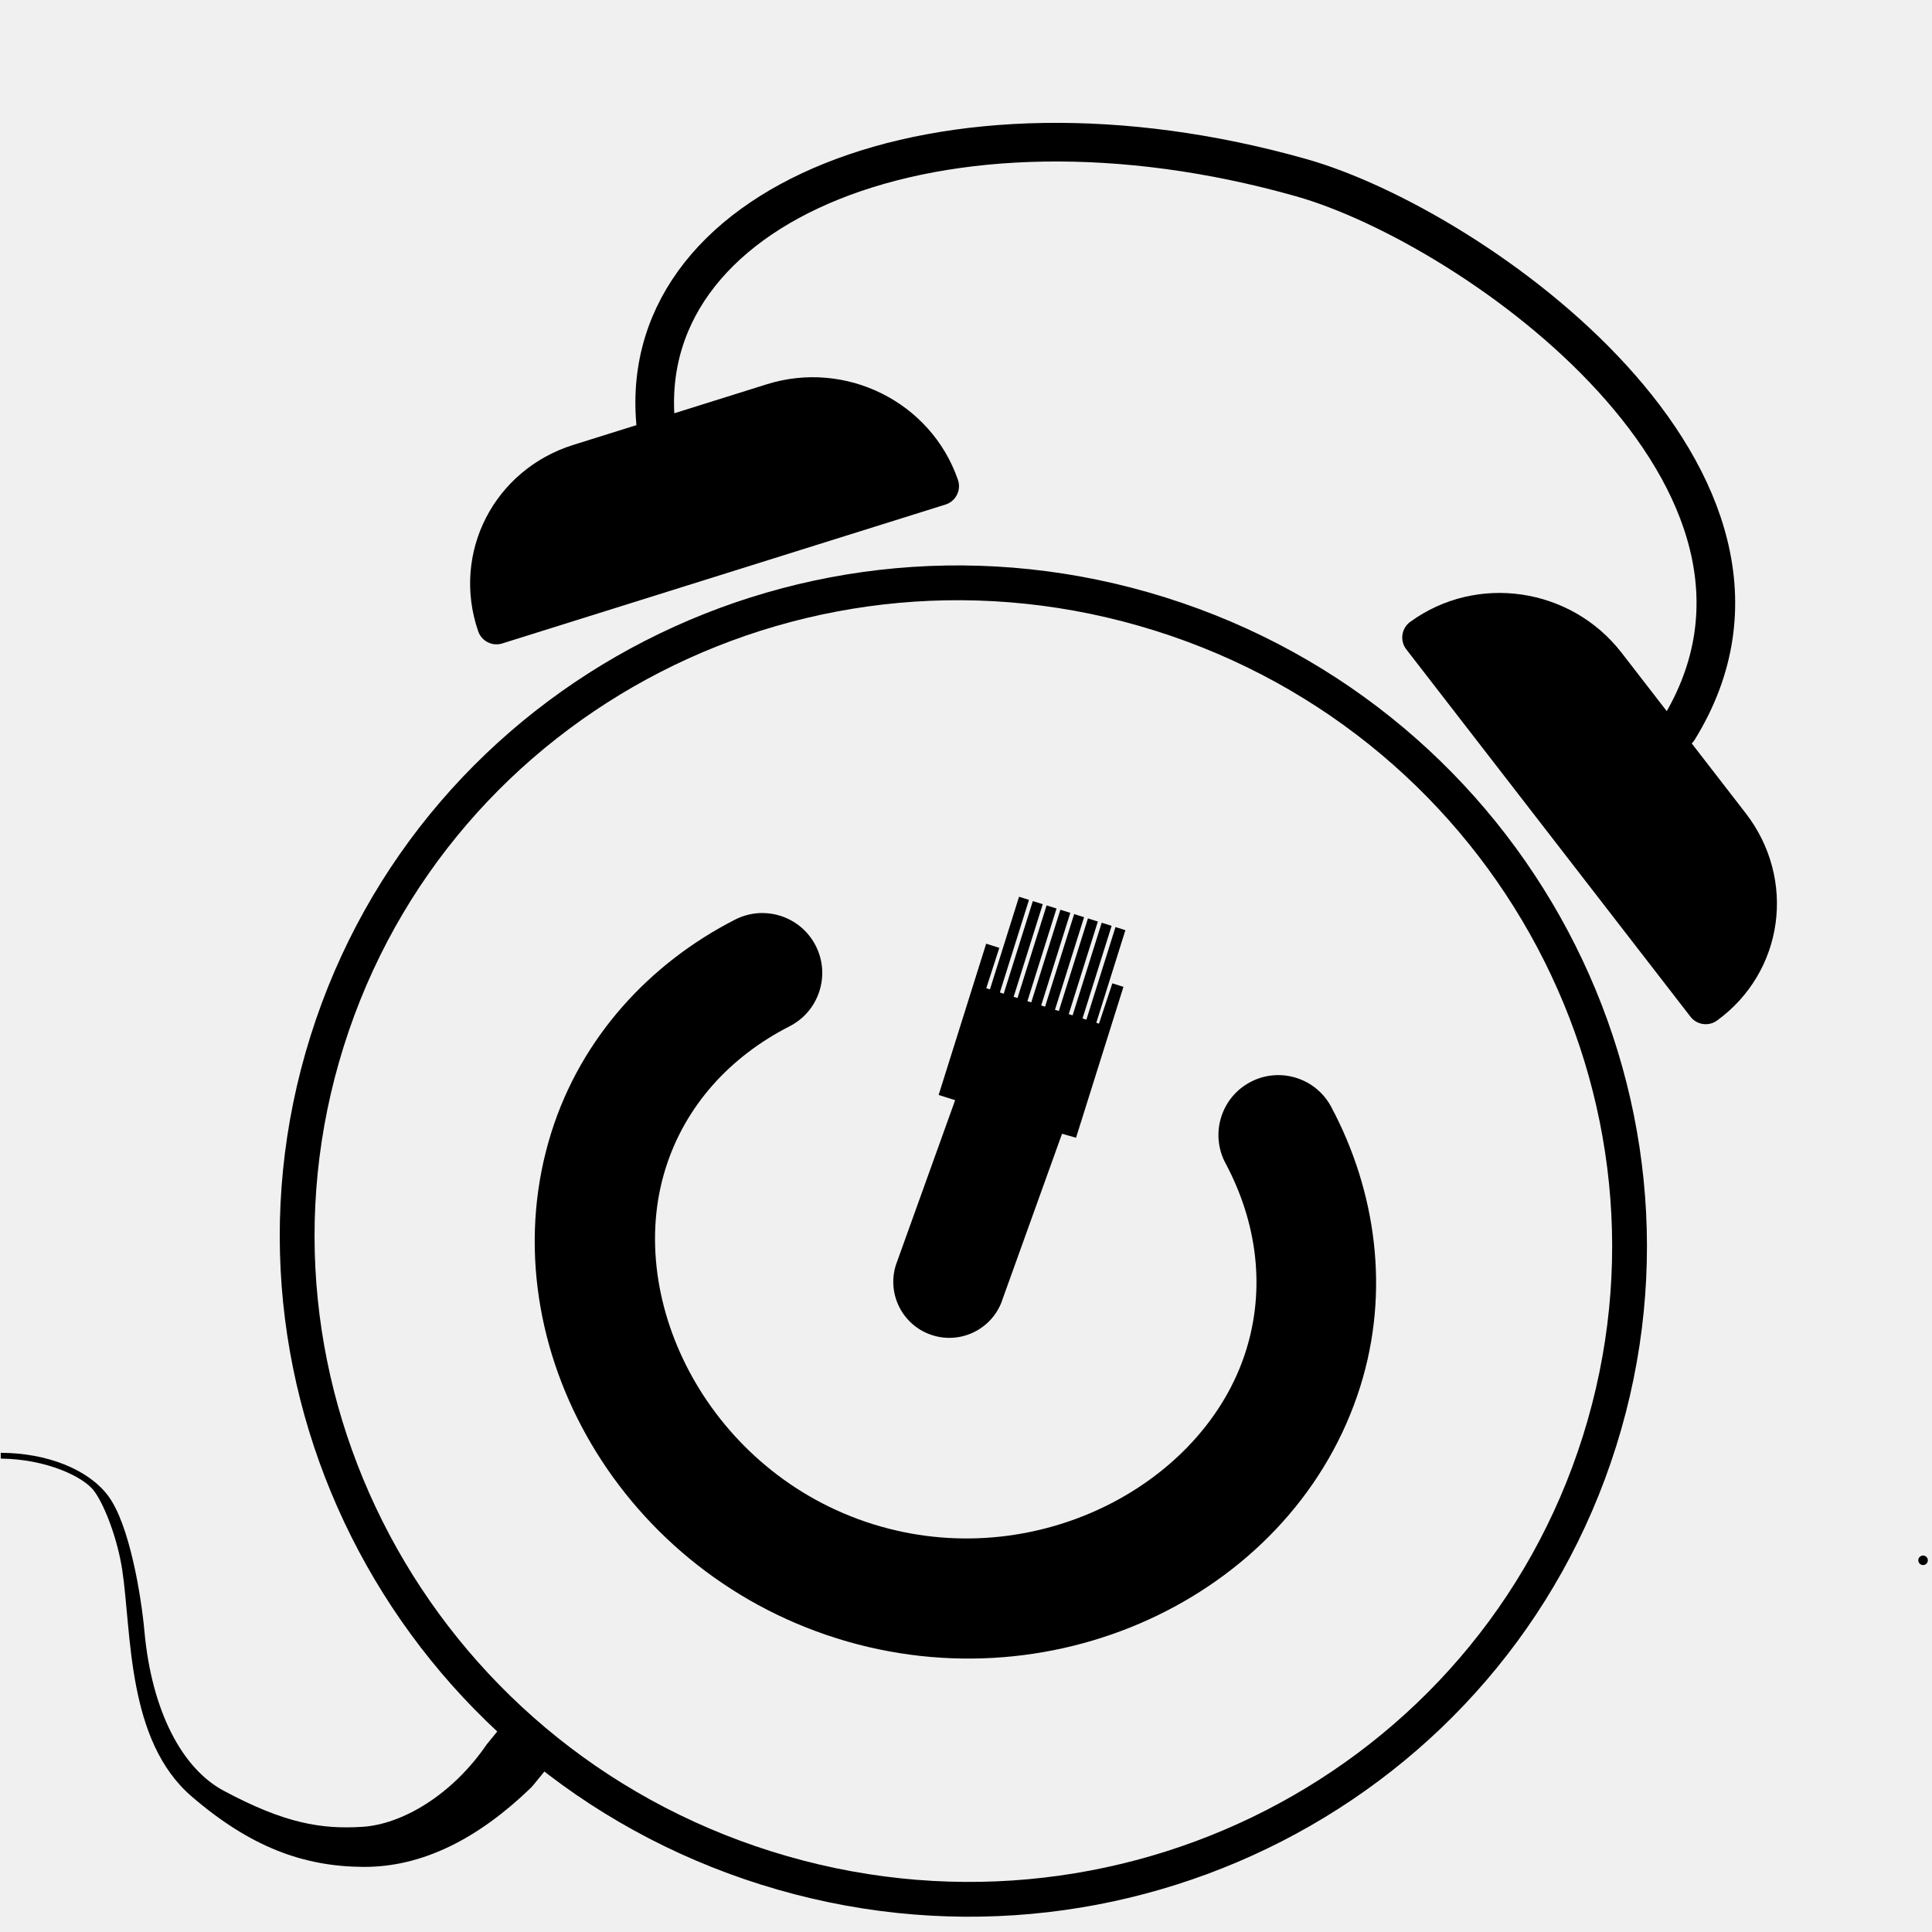
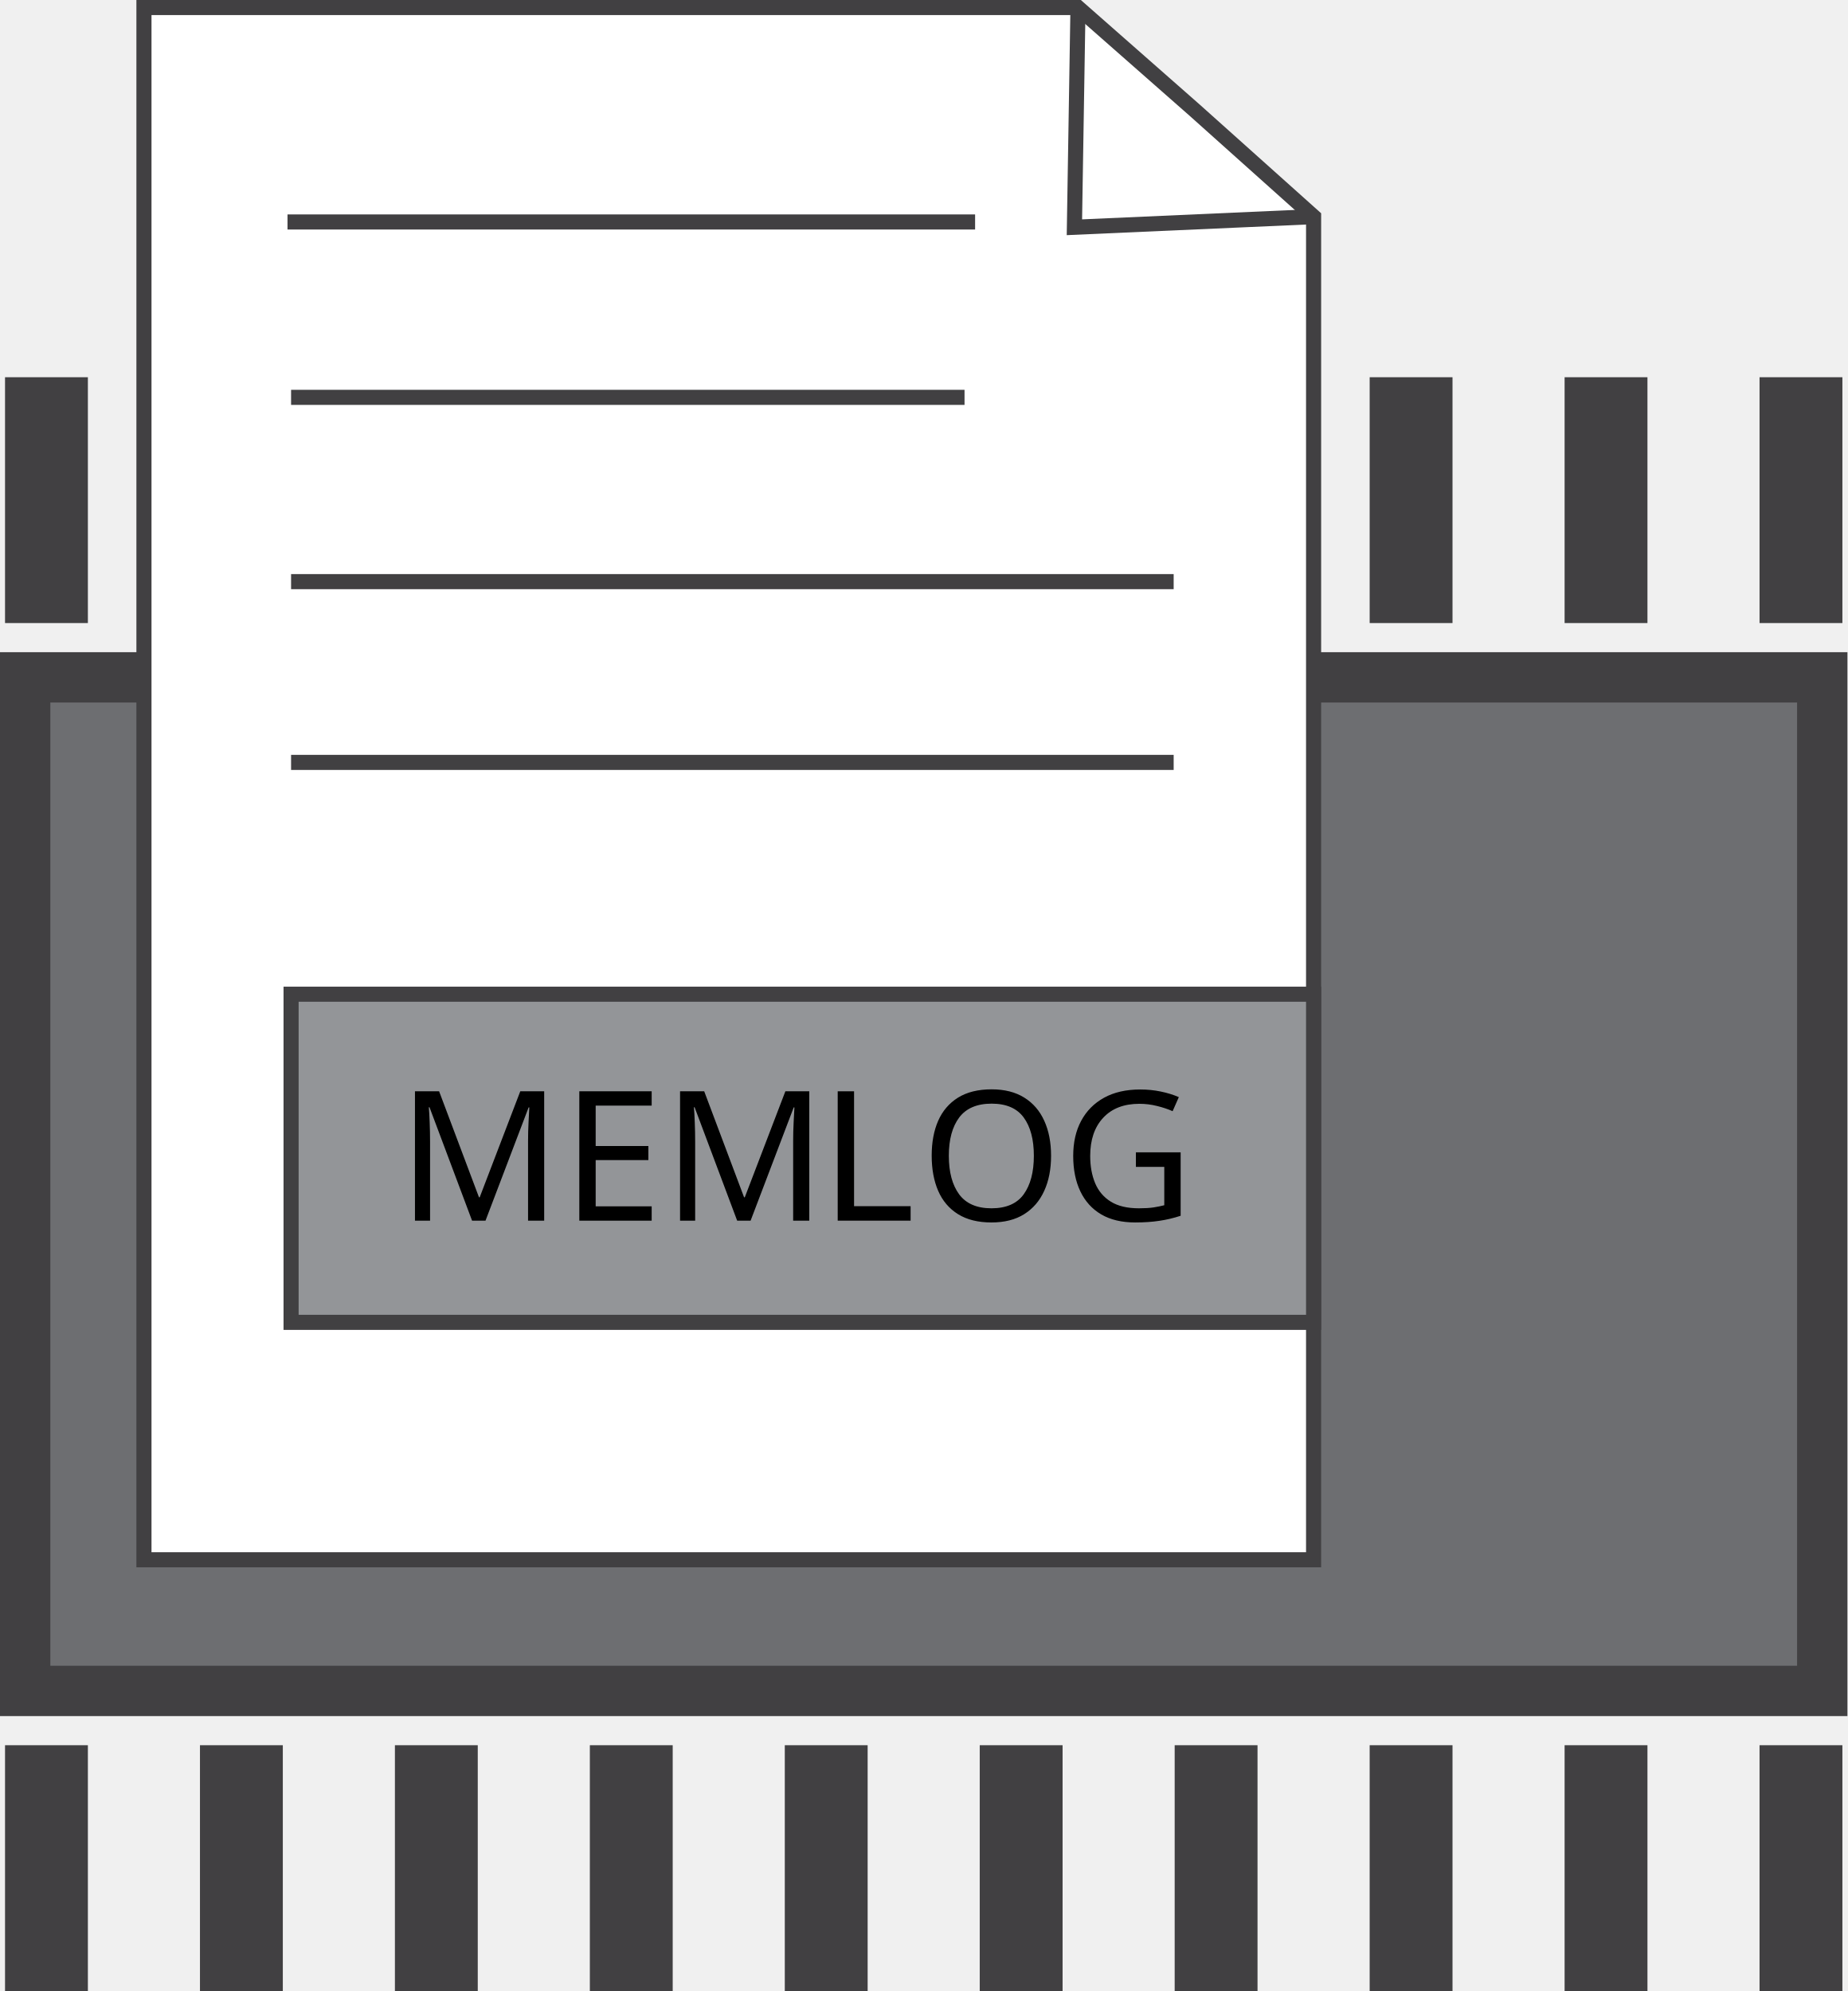
- <svg xmlns="http://www.w3.org/2000/svg" width="500" height="500" version="1.2" viewBox="-.8 -.5 500 500" xml:space="preserve">
-   <g transform="matrix(.82249 0 0 .82249 133.41 193.77)">
-     <g transform="rotate(17.439 135.29 163.77)">
-       <path transform="matrix(1.1599 -.36438 .36438 1.1599 -269.32 -128.37)" d="m263.73 232.09-0.027 0.08-7.506 23.891-0.953-0.299 3.377-10.453-3.402-1.07-0.094 0.301-12.209 38.85 4.273 1.344-15.343 42.67c-2.4 7.64 1.849 15.778 9.488 18.178 7.64 2.4 15.778-1.847 18.178-9.486l15.343-42.67 3.621 1.037 12.273-39.057-2.873-0.904-3.457 10.43-0.559-0.174 2e-3 -4e-3 -0.141-0.045 7.531-23.969-2.564-0.807-0.025 0.082-7.508 23.889-1-0.314 7.533-23.971-2.566-0.807-0.025 0.082-7.508 23.889-1-0.314 7.533-23.969-2.566-0.807-0.025 0.08-7.508 23.889-0.998-0.312 7.533-23.971-2.566-0.807-0.025 0.082-7.508 23.889-1-0.314 7.533-23.971-2.566-0.807-0.025 0.082-7.508 23.889-0.998-0.312 7.533-23.973-2.566-0.805-0.025 0.08-7.508 23.891-1-0.314 7.533-23.971-2.566-0.807-0.025 0.08-7.508 23.891-0.998-0.312 7.533-23.973zm-66.236 4.213c-2.495-0.031-4.982 0.54-7.244 1.695-22.053 11.265-39.825 30.437-47.574 55.104-16.603 52.854 16.356 112.84 73.883 130.92 57.401 18.032 118.84-12.182 135.47-65.15 7.749-24.667 4.132-50.556-7.518-72.408-4.027-7.554-13.416-10.414-20.971-6.387-7.554 4.027-10.412 13.417-6.385 20.971 8.181 15.347 10.384 32.34 5.297 48.535-10.955 34.873-54.844 57.983-96.607 44.863-41.885-13.158-64.52-57.28-53.598-92.049 5.087-16.195 16.612-28.876 32.1-36.787 7.624-3.894 10.646-13.232 6.752-20.855-1.892-3.703-5.191-6.49-9.158-7.736-1.454-0.457-2.954-0.692-4.451-0.711z" color="#000000" color-rendering="auto" dominant-baseline="auto" image-rendering="auto" shape-rendering="auto" solid-color="#000000" stop-color="#000000" style="font-feature-settings:normal;font-variant-alternates:normal;font-variant-caps:normal;font-variant-east-asian:normal;font-variant-ligatures:normal;font-variant-numeric:normal;font-variant-position:normal;font-variation-settings:normal;inline-size:0;isolation:auto;mix-blend-mode:normal;shape-margin:0;shape-padding:0;text-decoration-color:#000000;text-decoration-line:none;text-decoration-style:solid;text-indent:0;text-orientation:mixed;text-transform:none;white-space:normal" />
-       <circle cx="455.1" cy="158.68" r="1.5" />
-       <ellipse cx="136.9" cy="153.35" rx="209.84" ry="206.79" fill="none" stroke="#000" stroke-linecap="round" stroke-linejoin="round" stroke-width="10.95" />
-       <path d="m-51.789-43.885 52.353-36.439c18.724-13.032 44.607-8.894 58.035 9.278l-119.95 83.486c-13.428-18.172-9.164-43.294 9.56-56.326z" stroke="#000" stroke-linecap="round" stroke-linejoin="round" stroke-width="12.158" />
-       <path d="m327.92-43.885-52.353-36.439c-18.724-13.032-44.607-8.894-58.035 9.278l119.95 83.486c13.428-18.172 9.164-43.294-9.56-56.326z" stroke="#000" stroke-linecap="round" stroke-linejoin="round" stroke-width="12.158" />
-       <path d="m303.28-67.632c22.71-89.282-108.57-131.72-165.21-130.1-118.2 3.381-200 71.627-169.46 137.32" fill="none" stroke="#000" stroke-linecap="round" stroke-linejoin="round" stroke-width="12.158" />
-     </g>
-     <path d="m-162.95 220.93 0.03 1.827c14.448 0.15 26.073 5.769 29.343 10.169 3.27 4.4 7.382 15.014 8.871 24.927 2.977 19.826 1.386 53.57 21.781 71.161 18.637 16.075 35.388 22.096 54.053 22.212 18.664 0.116 36.203-8.955 52.646-24.795 0.279-0.269 0.542-0.554 0.787-0.854l6.043-7.406-15.068-12.301-5.555 6.803c-11.055 16.156-26.813 25.176-39.113 25.947-12.854 0.806-24.408-1.019-43.749-11.403-12.856-6.902-22.548-24.769-24.855-50.189-0.989-10.9-4.649-33.553-11.42-42.568-6.279-8.36-19.263-13.477-33.794-13.53z" color="#000000" color-rendering="auto" dominant-baseline="auto" fill-rule="evenodd" image-rendering="auto" shape-rendering="auto" solid-color="#000000" stop-color="#000000" style="font-feature-settings:normal;font-variant-alternates:normal;font-variant-caps:normal;font-variant-east-asian:normal;font-variant-ligatures:normal;font-variant-numeric:normal;font-variant-position:normal;font-variation-settings:normal;inline-size:0;isolation:auto;mix-blend-mode:normal;shape-margin:0;shape-padding:0;text-decoration-color:#000000;text-decoration-line:none;text-decoration-style:solid;text-indent:0;text-orientation:mixed;text-transform:none;white-space:normal" />
-   </g>
+ <svg xmlns="http://www.w3.org/2000/svg" id="Layer_1" data-name="Layer 1" viewBox="0 0 367.04 395.64">
+   <defs>
+     <style>
+       .cls-1 {
+         fill: none;
+       }
+ 
+       .cls-1, .cls-2, .cls-3, .cls-4, .cls-5 {
+         stroke: #414042;
+         stroke-miterlimit: 10;
+       }
+ 
+       .cls-1, .cls-4, .cls-5 {
+         stroke-width: 3px;
+       }
+ 
+       .cls-2 {
+         fill: #6d6e71;
+         stroke-width: 10px;
+       }
+ 
+       .cls-3 {
+         fill: #414042;
+         stroke-width: 8px;
+       }
+ 
+       .cls-6 {
+         font-family: ArialRoundedMTBold, 'Arial Rounded MT Bold';
+         font-size: 36px;
+       }
+ 
+       .cls-7 {
+         letter-spacing: -.05em;
+       }
+ 
+       .cls-4 {
+         fill: #939598;
+       }
+ 
+       .cls-5 {
+         fill: #fff;
+       }
+     </style>
+   </defs>
+   <rect class="cls-2" x="5" y="134.6" width="357.04" height="201.41" />
+   <rect class="cls-3" x="5" y="78.96" width="8.46" height="40.85" />
+   <rect class="cls-3" x="276.12" y="78.96" width="8.46" height="40.85" />
+   <rect class="cls-3" x="314.85" y="78.96" width="8.46" height="40.85" />
+   <rect class="cls-3" x="353.58" y="78.96" width="8.46" height="40.85" />
+   <rect class="cls-3" x="5" y="350.8" width="8.46" height="40.85" />
+   <rect class="cls-3" x="43.73" y="350.8" width="8.46" height="40.85" />
+   <rect class="cls-3" x="82.46" y="350.8" width="8.46" height="40.85" />
+   <rect class="cls-3" x="121.19" y="350.8" width="8.46" height="40.85" />
+   <rect class="cls-3" x="159.92" y="350.8" width="8.46" height="40.85" />
+   <rect class="cls-3" x="198.65" y="350.8" width="8.46" height="40.85" />
+   <rect class="cls-3" x="237.38" y="350.8" width="8.46" height="40.85" />
+   <rect class="cls-3" x="276.12" y="350.8" width="8.46" height="40.85" />
+   <rect class="cls-3" x="314.85" y="350.8" width="8.46" height="40.85" />
+   <rect class="cls-3" x="353.58" y="350.8" width="8.46" height="40.85" />
+   <polygon class="cls-5" points="260.98 309.95 28.6 309.95 28.6 1.5 214.17 1.5 237.38 21.92 260.98 43.05 260.98 309.95" />
+   <polyline class="cls-1" points="260.98 43.05 213.46 45.16 214.17 1.5" />
+   <line class="cls-1" x1="57.12" y1="44.11" x2="193.73" y2="44.11" />
+   <line class="cls-1" x1="57.83" y1="78.96" x2="191.63" y2="78.96" />
+   <line class="cls-1" x1="57.83" y1="115.58" x2="233.18" y2="115.58" />
+   <line class="cls-1" x1="57.83" y1="151.5" x2="233.18" y2="151.5" />
+   <rect class="cls-4" x="57.83" y="197.56" width="203.15" height="65.21" />
+   <text class="cls-6" transform="translate(78.96 242.56)">
+     <tspan x="0" y="0">MEM</tspan>
+     <tspan class="cls-7" x="83.99" y="0">L</tspan>
+     <tspan x="103.94" y="0">OG</tspan>
+   </text>
</svg>
